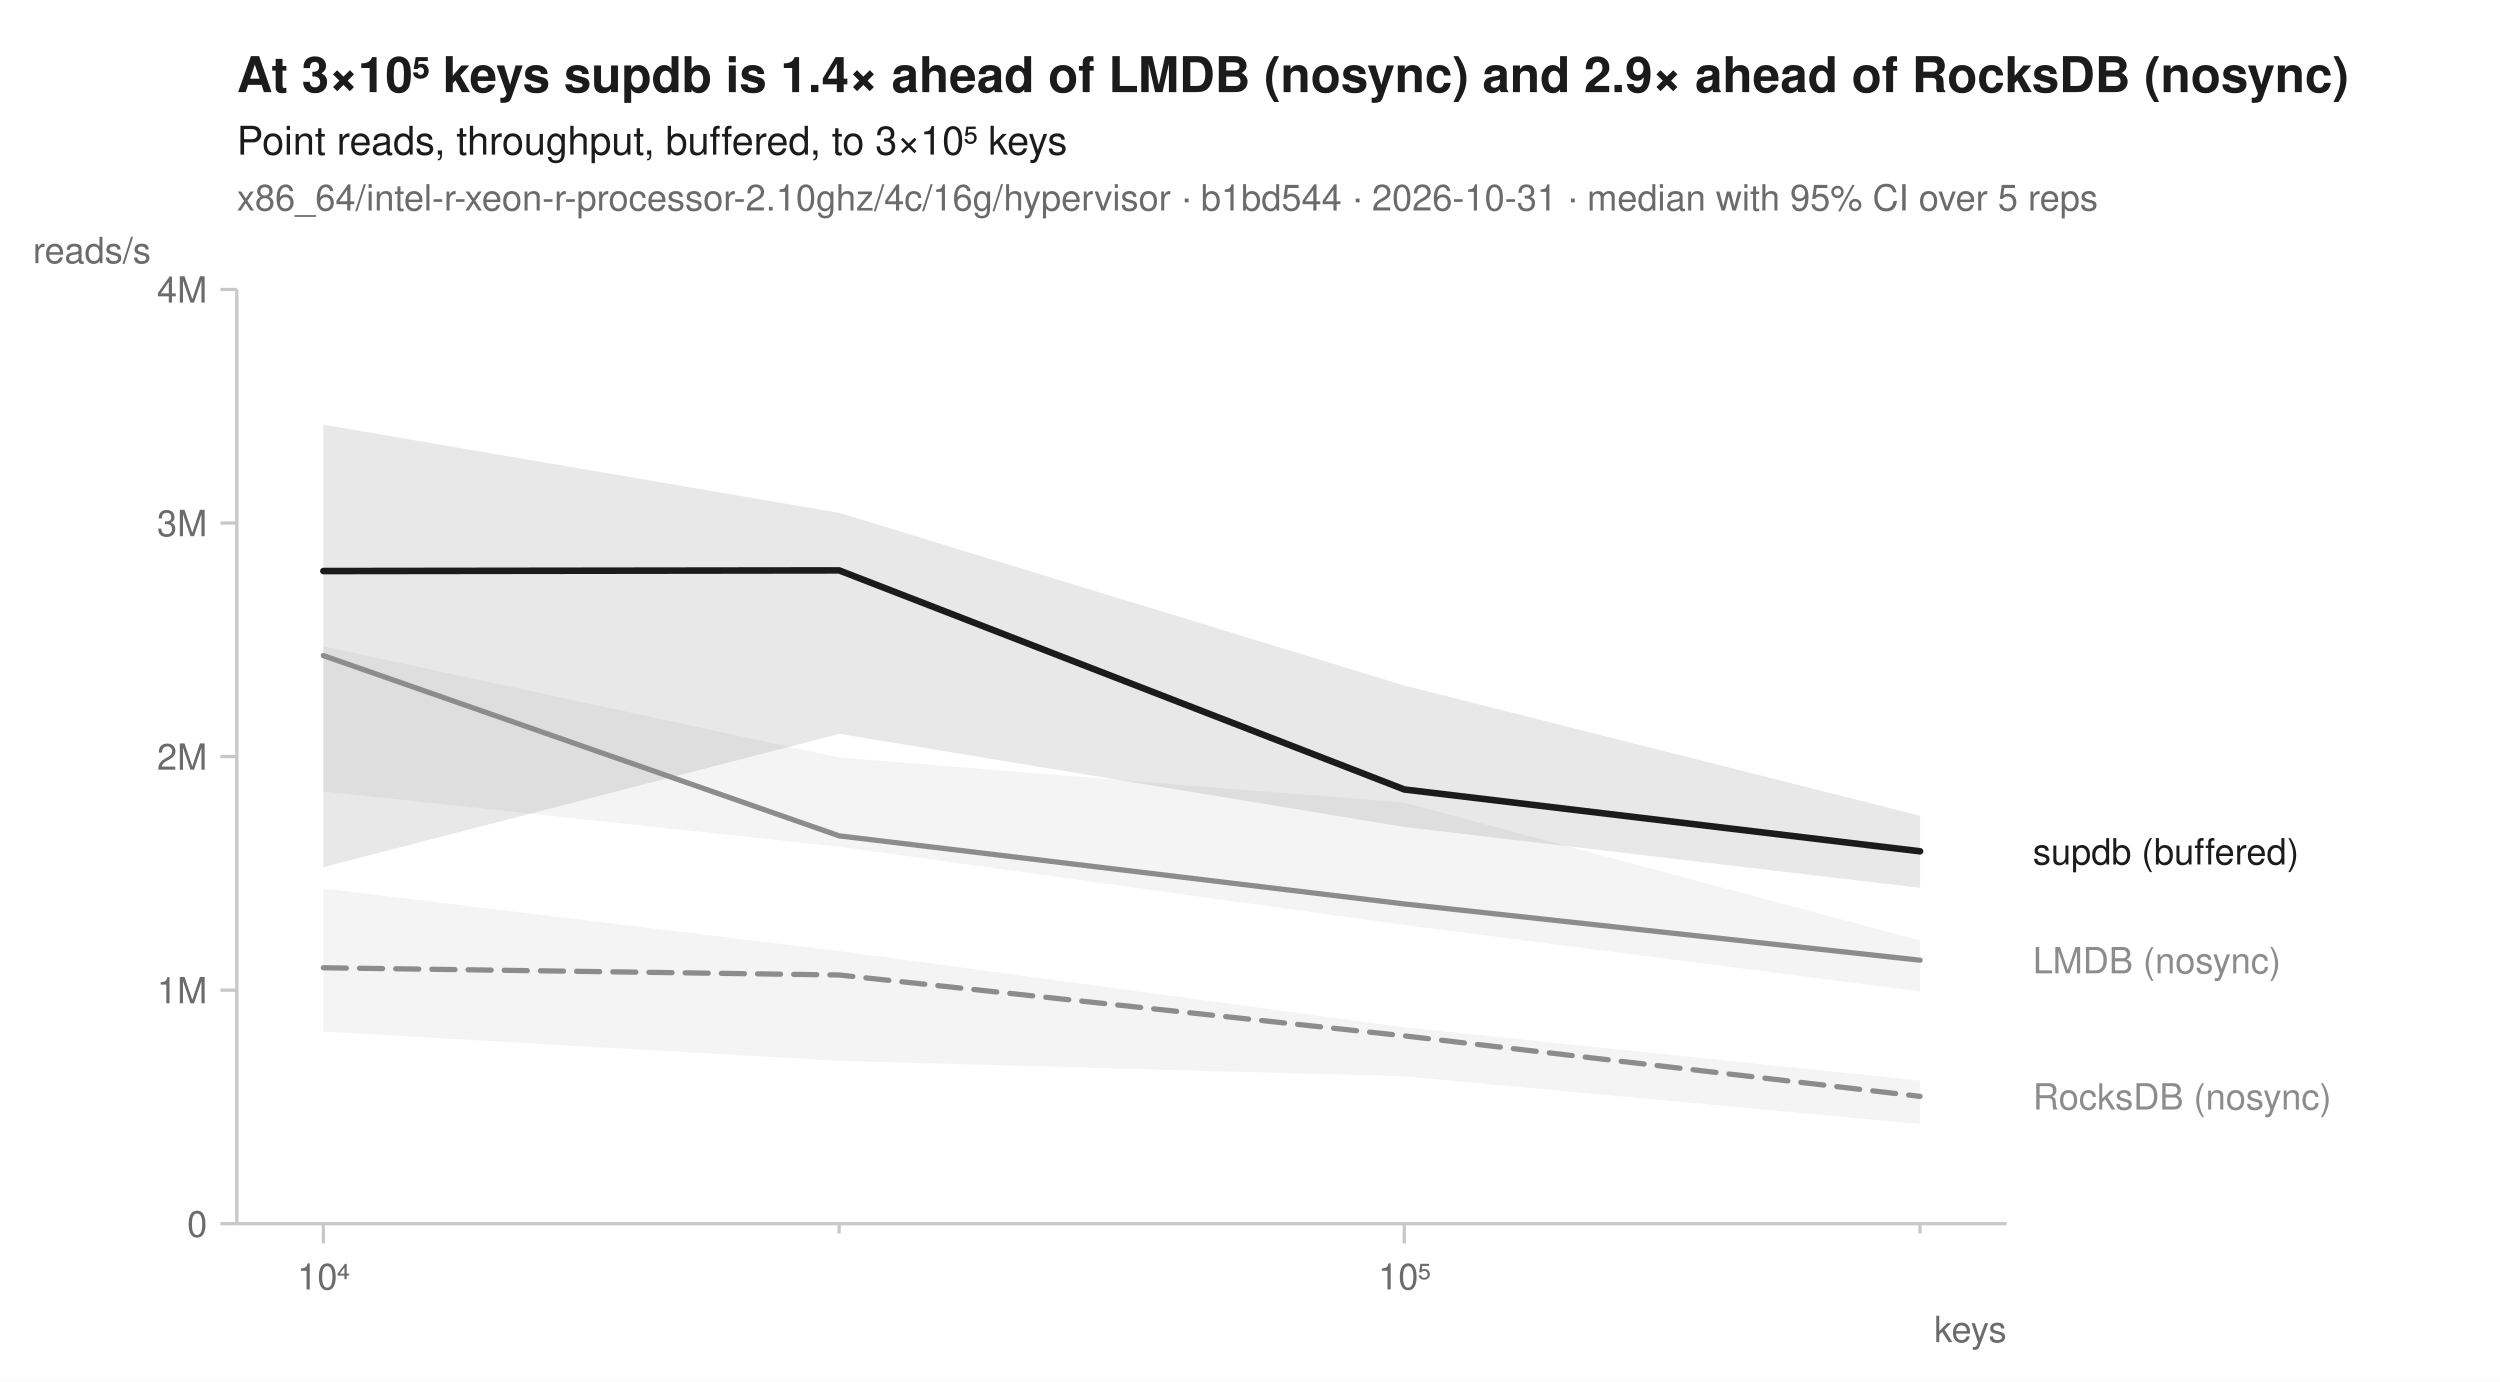
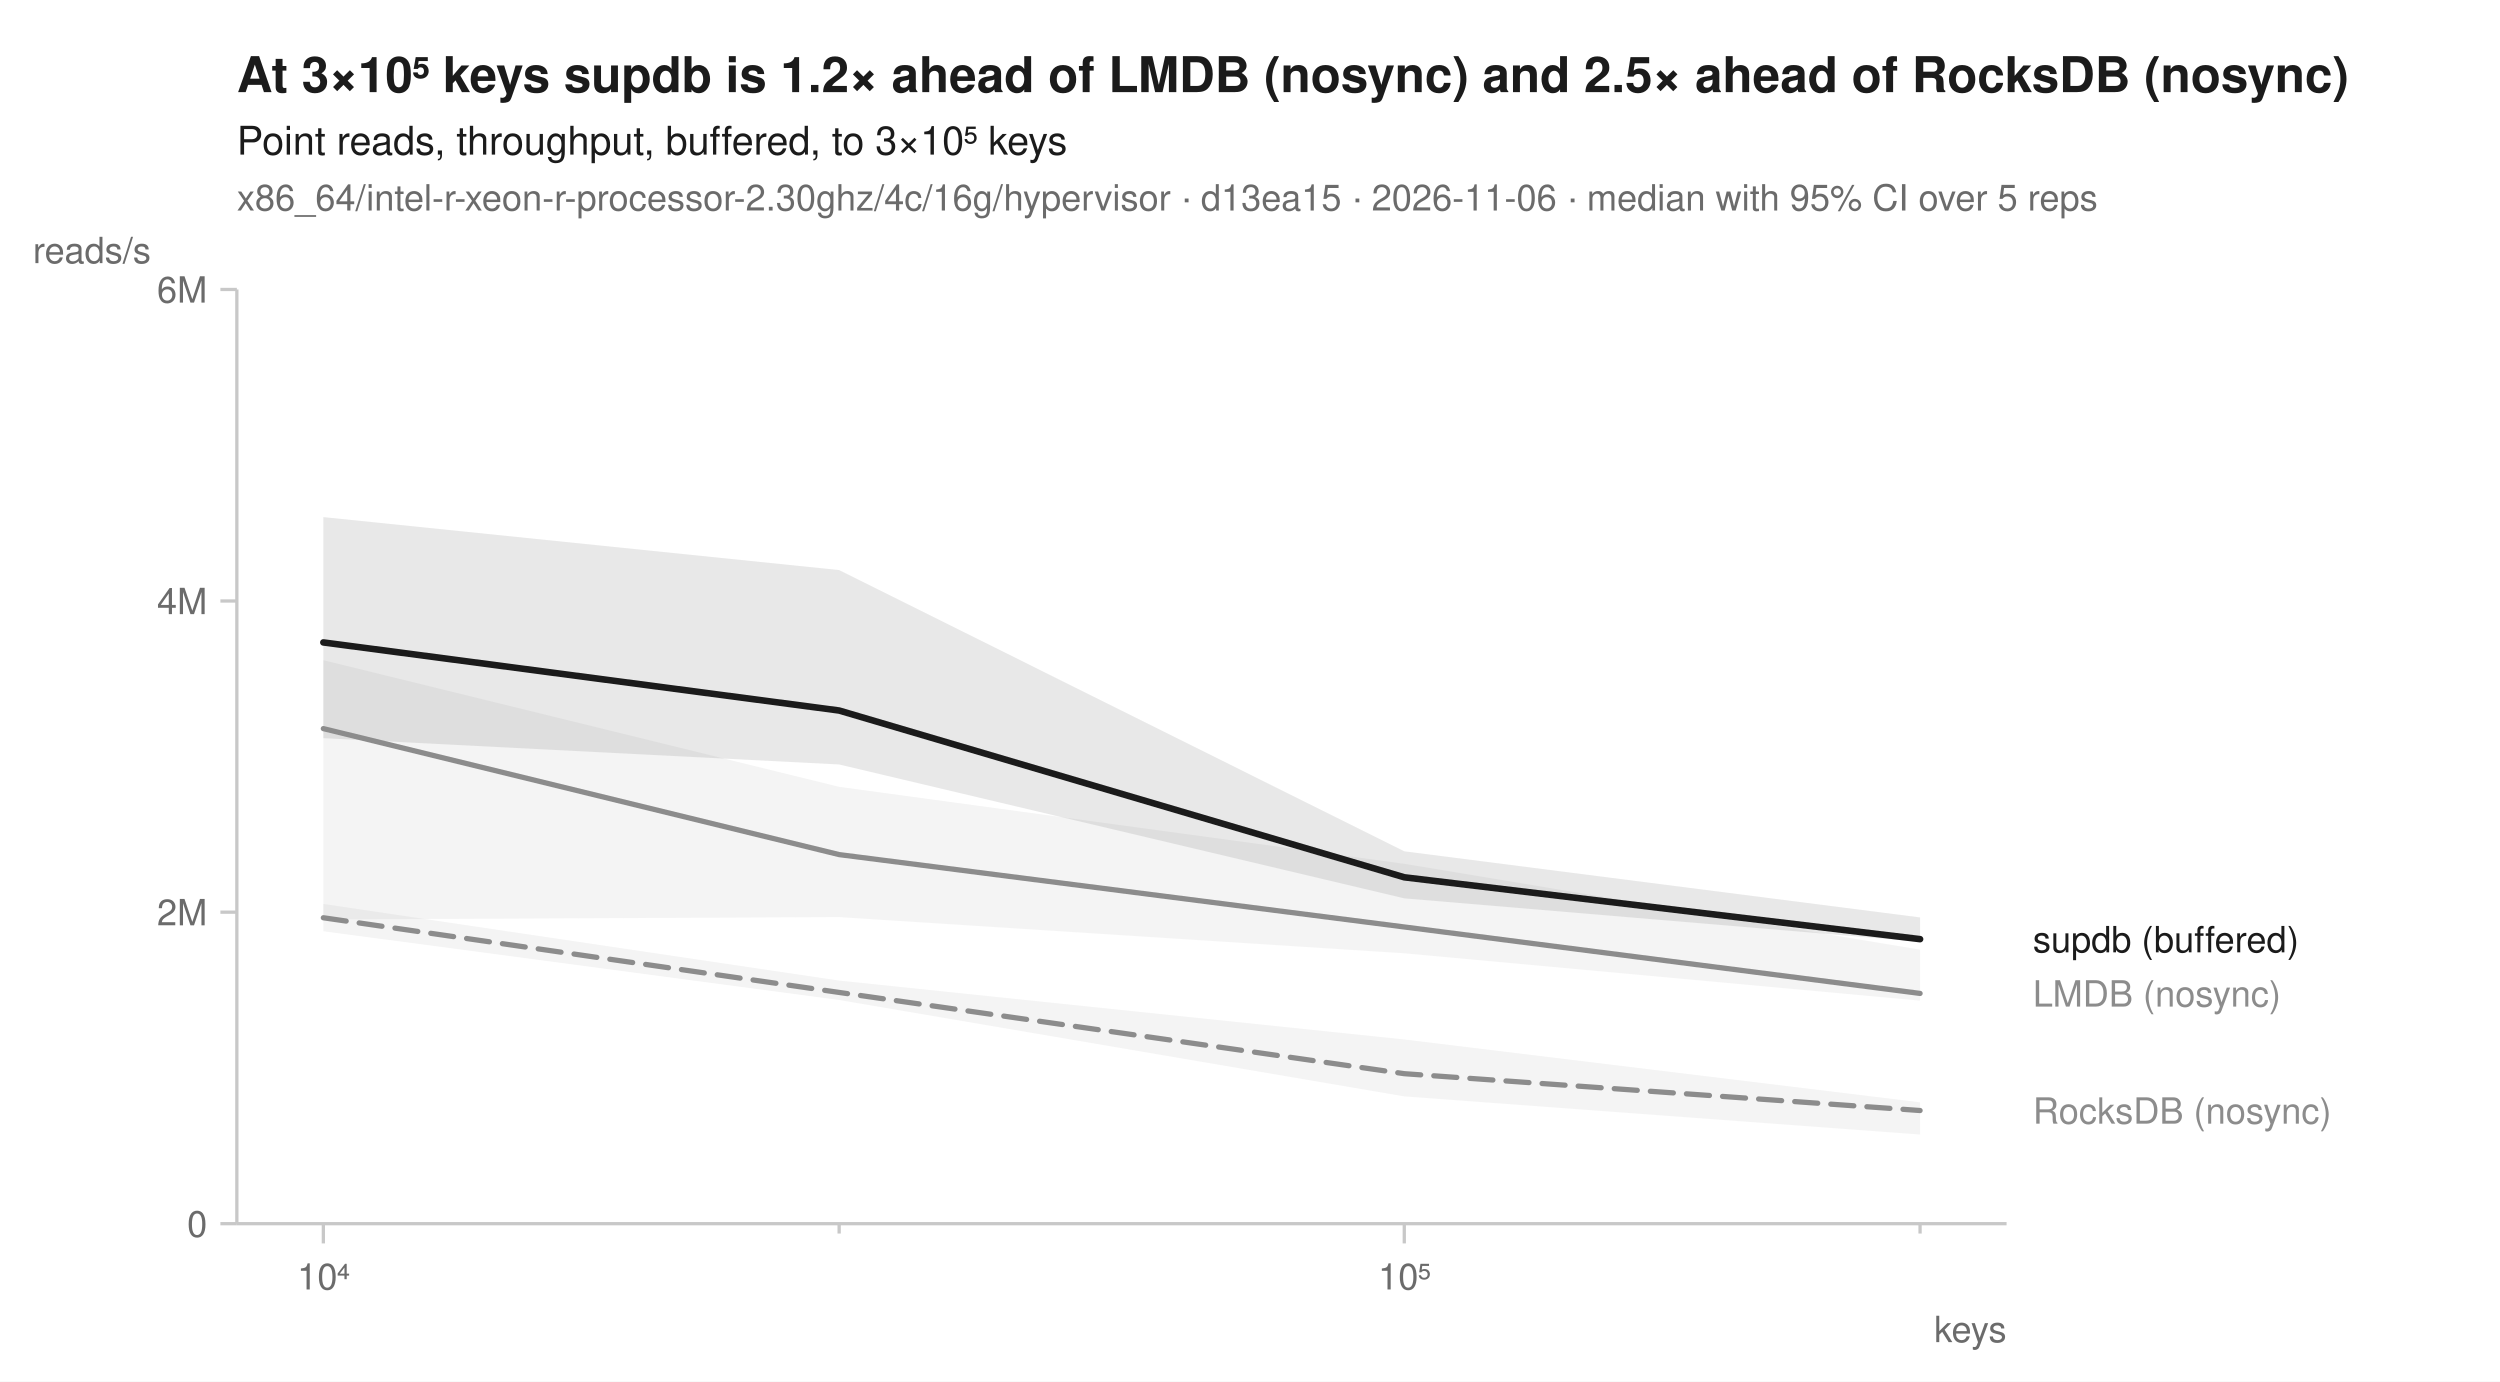
<svg xmlns="http://www.w3.org/2000/svg" width="760" height="420" viewBox="0 0 760 420" font-family="-apple-system, BlinkMacSystemFont, 'Segoe UI', Helvetica, Arial, sans-serif" fill="#1b1b1b">
  <rect width="760" height="420" fill="white" />
-   <text x="72" y="28" font-size="15" font-weight="600">At 3×10⁵ keys supdb is 1.4× ahead of LMDB (nosync) and 2.9× ahead of RocksDB (nosync)</text>
+   <text x="72" y="28" font-size="15" font-weight="600">At 3×10⁵ keys supdb is 1.2× ahead of LMDB (nosync) and 2.5× ahead of RocksDB (nosync)</text>
  <text x="72" y="47" font-size="12">Point reads, throughput, buffered, to 3×10⁵ keys</text>
-   <text x="72" y="64" font-size="11" fill="#6b6b6b">x86_64/intel-r-xeon-r-processor-2.10ghz/4c/16g/hypervisor · b1bd544 · 2026-10-31 · median with 95% CI over 5 reps</text>
+   <text x="72" y="64" font-size="11" fill="#6b6b6b">x86_64/intel-r-xeon-r-processor-2.30ghz/4c/16g/hypervisor · d13ea15 · 2026-11-06 · median with 95% CI over 5 reps</text>
  <line x1="72" y1="372" x2="610" y2="372" stroke="#c8c8c8" stroke-width="1" />
  <line x1="72" y1="88" x2="72" y2="372" stroke="#c8c8c8" stroke-width="1" />
  <line x1="98.3" y1="372" x2="98.3" y2="378" stroke="#c8c8c8" stroke-width="1" />
  <text x="98.3" y="392" font-size="11" text-anchor="middle" fill="#6b6b6b">10⁴</text>
  <line x1="255.1" y1="372" x2="255.1" y2="375" stroke="#c8c8c8" stroke-width="1" />
  <line x1="426.9" y1="372" x2="426.9" y2="378" stroke="#c8c8c8" stroke-width="1" />
  <text x="426.9" y="392" font-size="11" text-anchor="middle" fill="#6b6b6b">10⁵</text>
  <line x1="583.7" y1="372" x2="583.7" y2="375" stroke="#c8c8c8" stroke-width="1" />
  <text x="610" y="408" font-size="11" text-anchor="end" fill="#6b6b6b">keys</text>
  <line x1="67" y1="372.0" x2="72" y2="372.0" stroke="#c8c8c8" stroke-width="1" />
  <text x="63" y="376.0" font-size="11" text-anchor="end" fill="#6b6b6b">0</text>
-   <line x1="67" y1="301.0" x2="72" y2="301.0" stroke="#c8c8c8" stroke-width="1" />
-   <text x="63" y="305.0" font-size="11" text-anchor="end" fill="#6b6b6b">1M</text>
-   <line x1="67" y1="230.0" x2="72" y2="230.0" stroke="#c8c8c8" stroke-width="1" />
-   <text x="63" y="234.0" font-size="11" text-anchor="end" fill="#6b6b6b">2M</text>
-   <line x1="67" y1="159.0" x2="72" y2="159.0" stroke="#c8c8c8" stroke-width="1" />
-   <text x="63" y="163.0" font-size="11" text-anchor="end" fill="#6b6b6b">3M</text>
+   <line x1="67" y1="277.3" x2="72" y2="277.3" stroke="#c8c8c8" stroke-width="1" />
+   <text x="63" y="281.3" font-size="11" text-anchor="end" fill="#6b6b6b">2M</text>
+   <line x1="67" y1="182.7" x2="72" y2="182.7" stroke="#c8c8c8" stroke-width="1" />
+   <text x="63" y="186.7" font-size="11" text-anchor="end" fill="#6b6b6b">4M</text>
  <line x1="67" y1="88.0" x2="72" y2="88.0" stroke="#c8c8c8" stroke-width="1" />
-   <text x="63" y="92.0" font-size="11" text-anchor="end" fill="#6b6b6b">4M</text>
+   <text x="63" y="92.0" font-size="11" text-anchor="end" fill="#6b6b6b">6M</text>
  <text x="10" y="80" font-size="11" text-anchor="start" fill="#6b6b6b">reads/s</text>
-   <path d="M98.3,270.1 L255.1,289.1 L426.9,312.3 L583.7,328.5 L583.7,341.7 L426.9,327.2 L255.1,322.5 L98.3,313.6 Z" fill="#8c8c8c" fill-opacity="0.10" />
-   <path d="M98.3,196.5 L255.1,230.3 L426.9,244.0 L583.7,285.9 L583.7,301.4 L426.9,281.2 L255.1,257.4 L98.3,240.6 Z" fill="#8c8c8c" fill-opacity="0.10" />
-   <path d="M98.3,129.1 L255.1,155.9 L426.9,208.4 L583.7,248.0 L583.7,269.9 L426.9,251.4 L255.1,223.1 L98.3,263.6 Z" fill="#1b1b1b" fill-opacity="0.10" />
-   <path d="M98.3,294.2 L255.1,296.4 L426.9,314.9 L583.7,333.3 " fill="none" stroke="#8c8c8c" stroke-width="1.6" stroke-linejoin="round" stroke-linecap="round" stroke-dasharray="7,4" />
-   <path d="M98.3,199.3 L255.1,254.1 L426.9,274.8 L583.7,291.9 " fill="none" stroke="#8c8c8c" stroke-width="1.6" stroke-linejoin="round" stroke-linecap="round" />
-   <path d="M98.3,173.6 L255.1,173.4 L426.9,240.0 L583.7,258.8 " fill="none" stroke="#1b1b1b" stroke-width="2" stroke-linejoin="round" stroke-linecap="round" />
-   <text x="618.0" y="262.8" font-size="11" fill="#1b1b1b">supdb (buffered)</text>
-   <text x="618.0" y="295.9" font-size="11" fill="#8c8c8c">LMDB (nosync)</text>
-   <text x="618.0" y="337.3" font-size="11" fill="#8c8c8c">RocksDB (nosync)</text>
+   <path d="M98.3,274.8 L255.1,298.1 L426.9,316.0 L583.7,335.1 L583.7,344.9 L426.9,333.3 L255.1,304.0 L98.3,283.1 Z" fill="#8c8c8c" fill-opacity="0.10" />
+   <path d="M98.3,200.7 L255.1,239.2 L426.9,262.6 L583.7,288.7 L583.7,304.2 L426.9,289.8 L255.1,278.8 L98.3,279.5 Z" fill="#8c8c8c" fill-opacity="0.10" />
+   <path d="M98.3,157.2 L255.1,173.3 L426.9,258.8 L583.7,278.9 L583.7,286.3 L426.9,273.1 L255.1,232.4 L98.3,224.4 Z" fill="#1b1b1b" fill-opacity="0.10" />
+   <path d="M98.3,279.0 L255.1,301.7 L426.9,326.4 L583.7,337.6 " fill="none" stroke="#8c8c8c" stroke-width="1.6" stroke-linejoin="round" stroke-linecap="round" stroke-dasharray="7,4" />
+   <path d="M98.3,221.5 L255.1,259.8 L426.9,281.8 L583.7,302.0 " fill="none" stroke="#8c8c8c" stroke-width="1.6" stroke-linejoin="round" stroke-linecap="round" />
+   <path d="M98.3,195.3 L255.1,216.0 L426.9,266.7 L583.7,285.5 " fill="none" stroke="#1b1b1b" stroke-width="2" stroke-linejoin="round" stroke-linecap="round" />
+   <text x="618.0" y="289.5" font-size="11" fill="#1b1b1b">supdb (buffered)</text>
+   <text x="618.0" y="306.0" font-size="11" fill="#8c8c8c">LMDB (nosync)</text>
+   <text x="618.0" y="341.6" font-size="11" fill="#8c8c8c">RocksDB (nosync)</text>
</svg>
